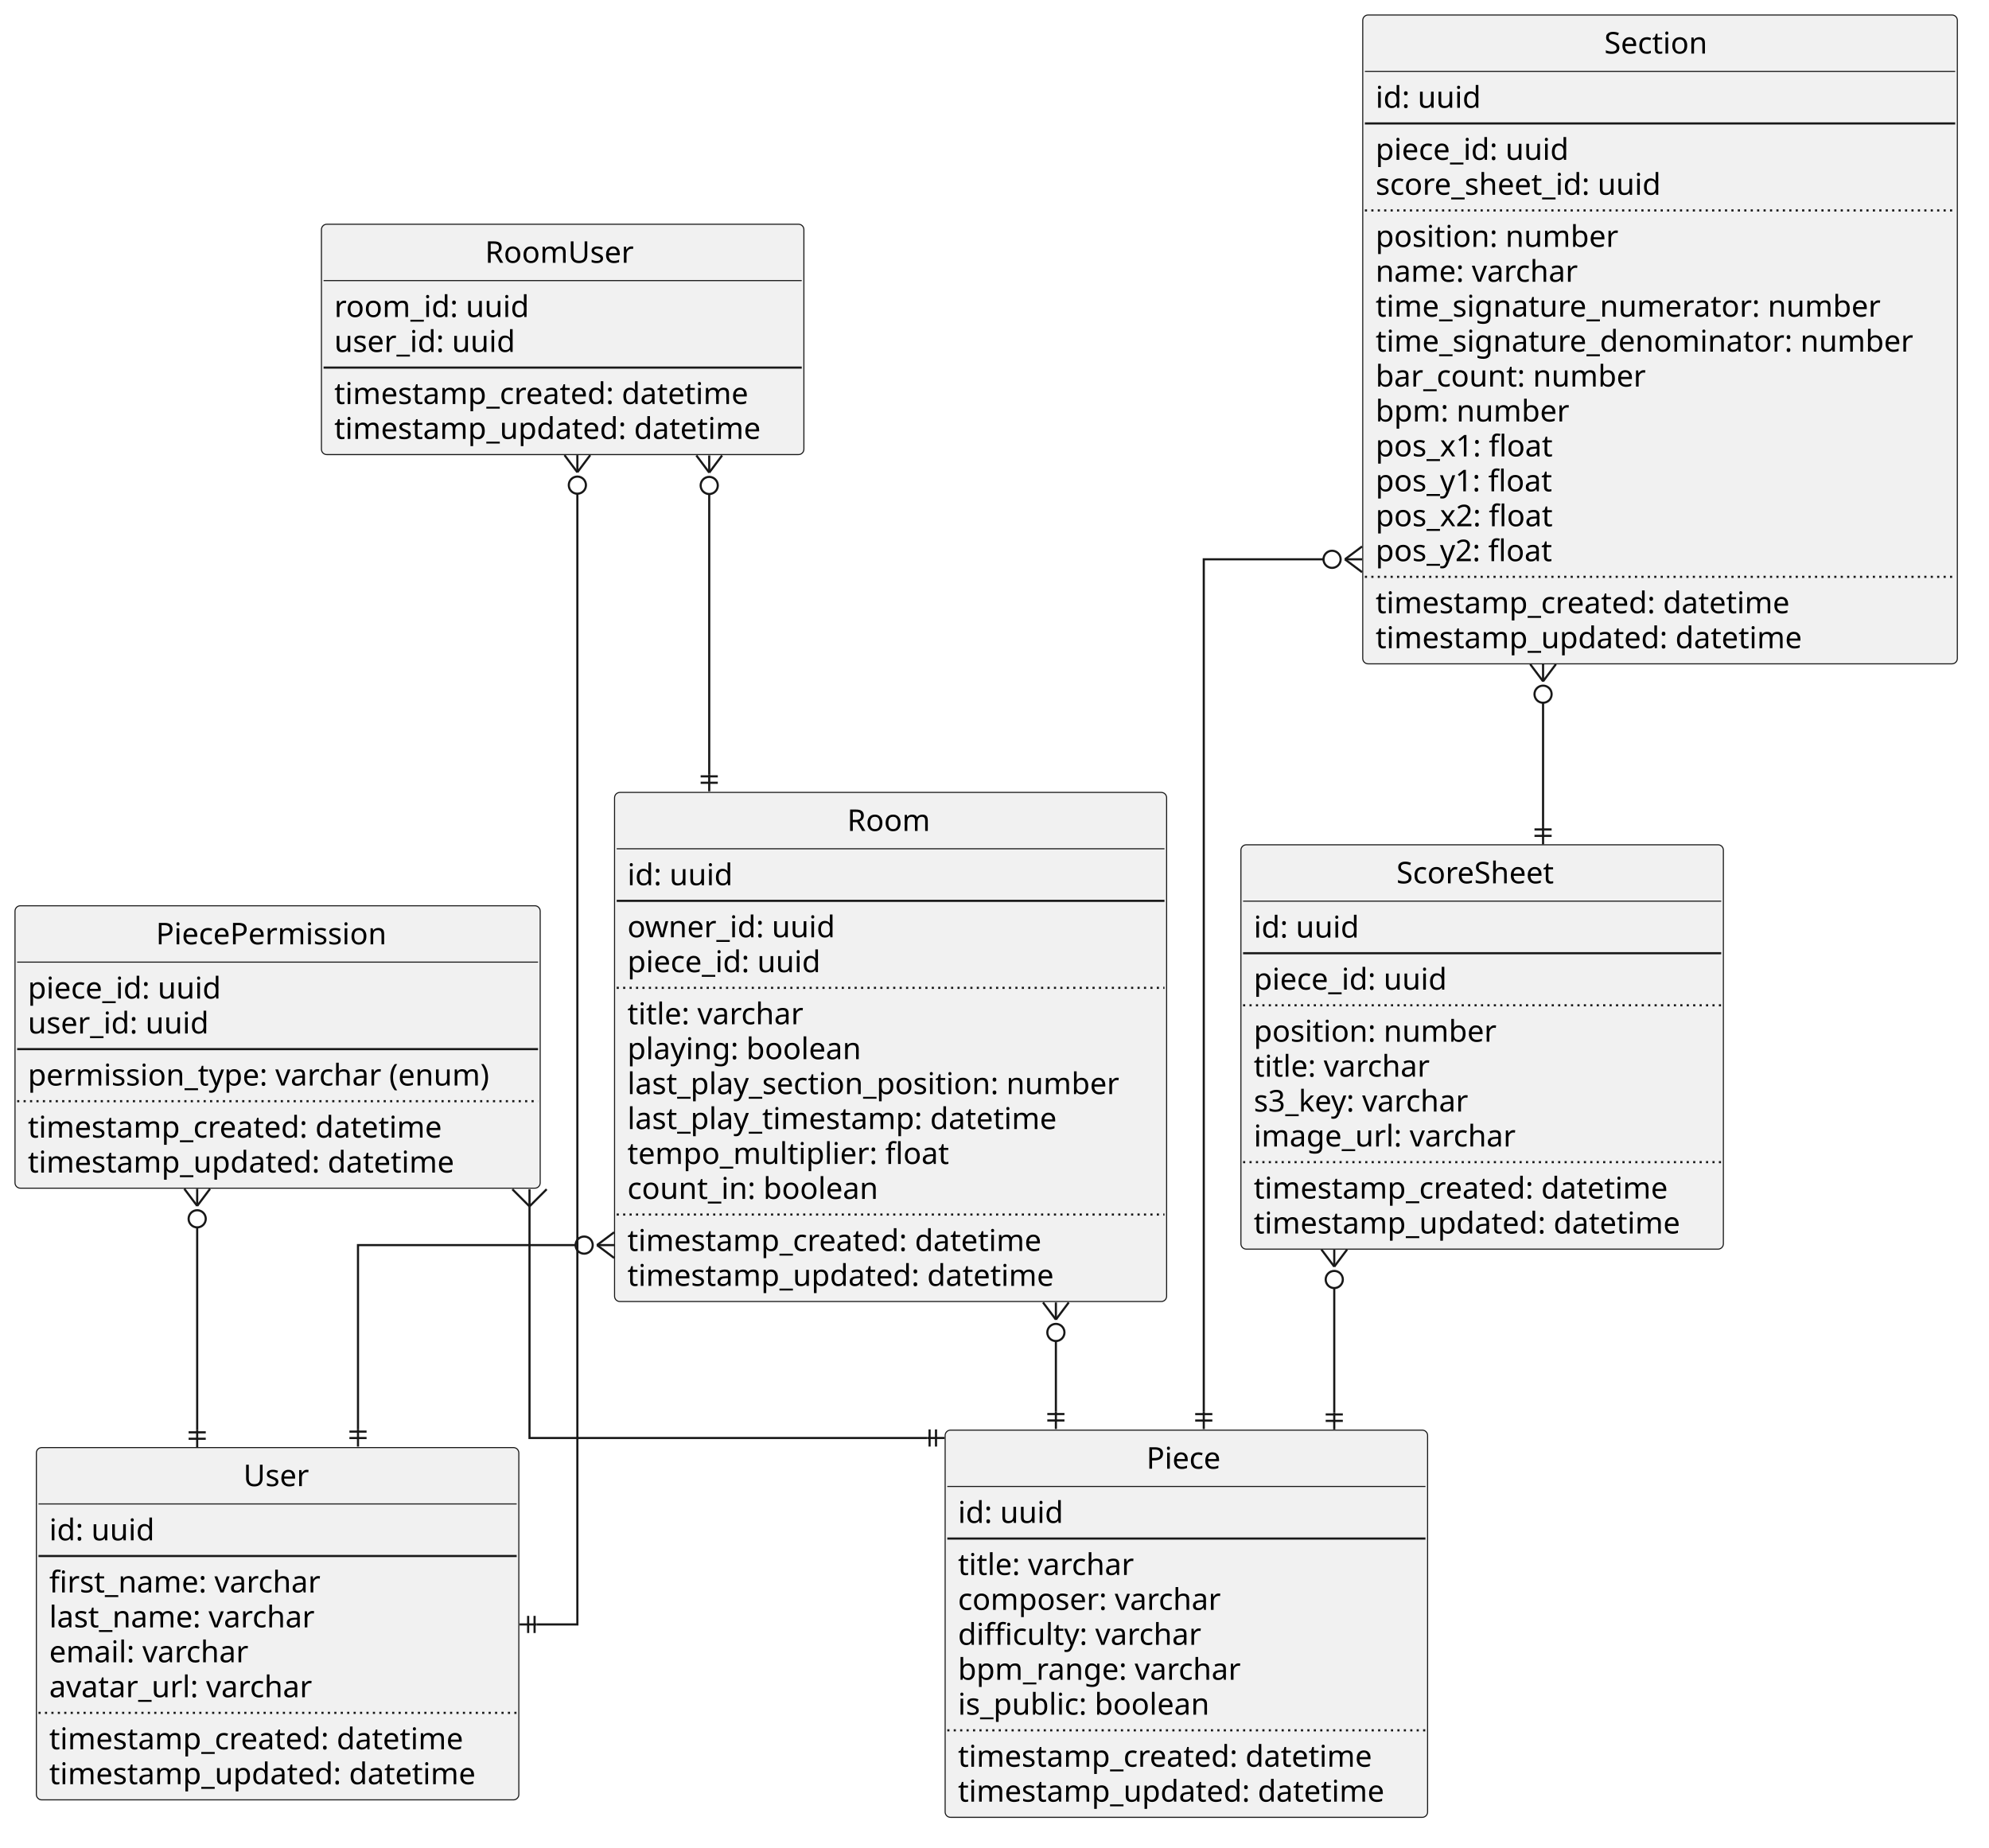
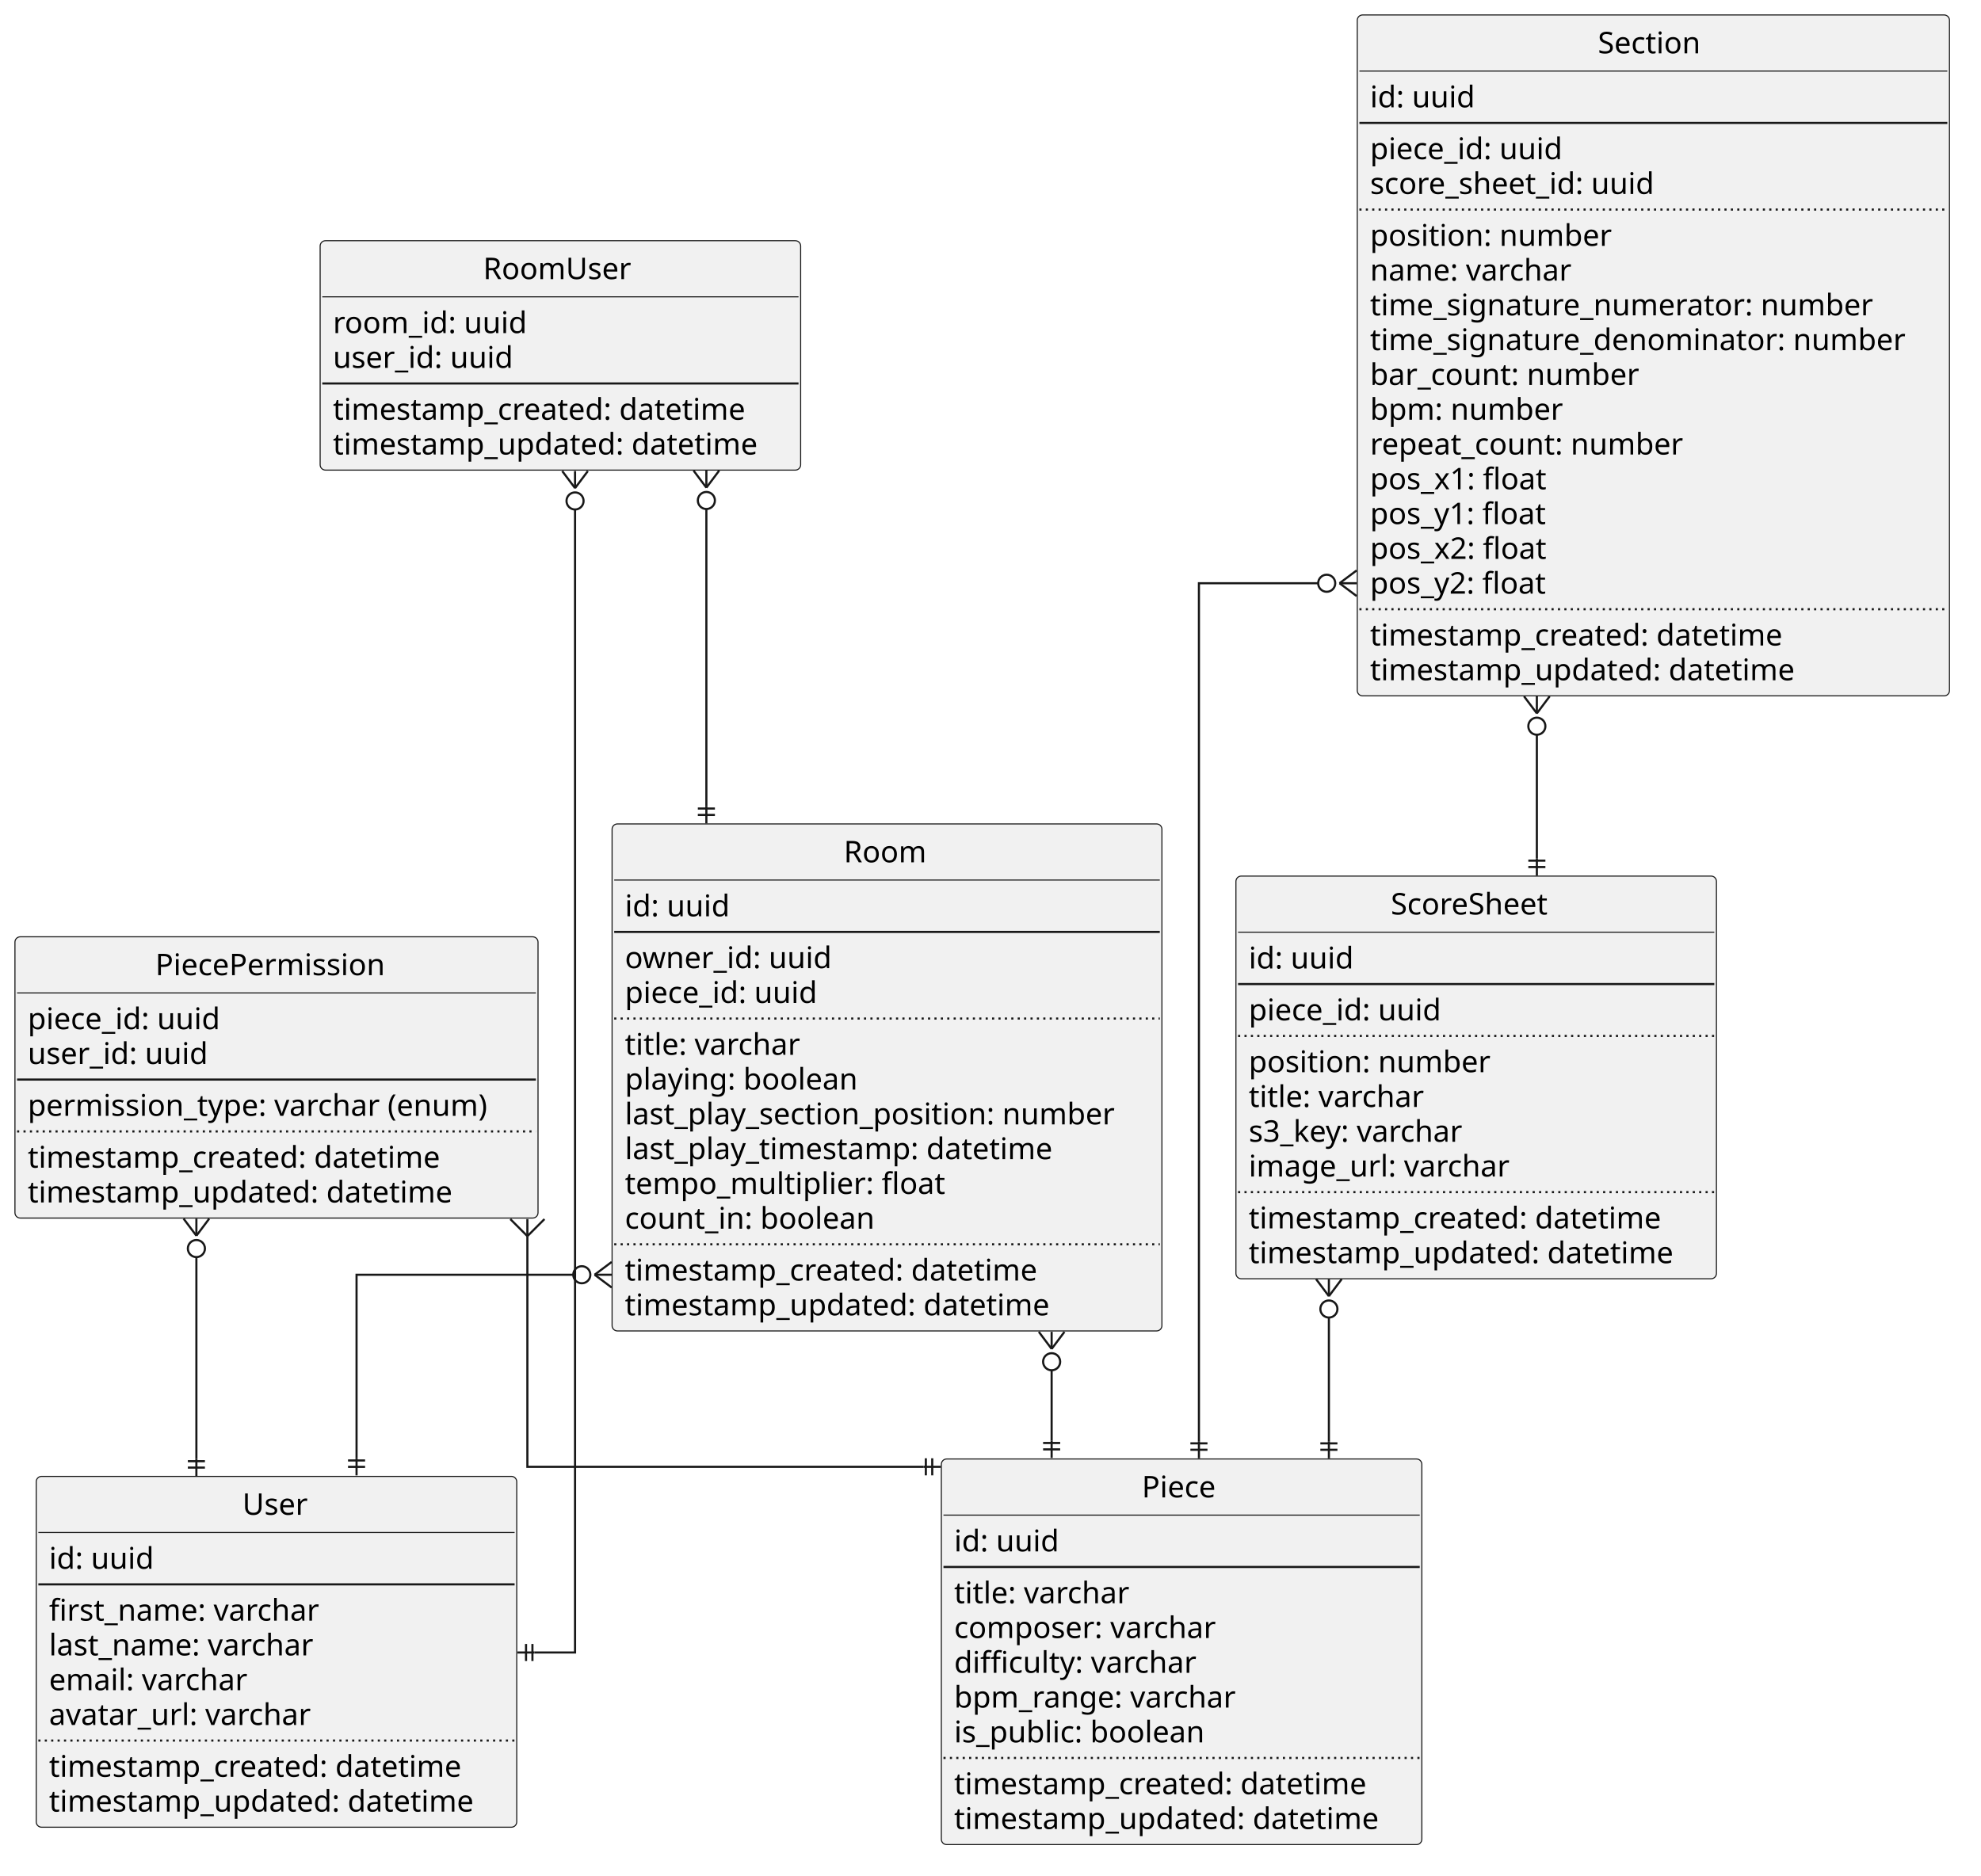
- <svg xmlns="http://www.w3.org/2000/svg" version="1.1" data-diagram-type="CLASS" style="width:928px;height:862px;background:#FFFFFF;" width="928px" height="862px" viewBox="0 0 928 862" zoomAndPan="magnify" preserveAspectRatio="none" contentStyleType="text/css">
+ <svg xmlns="http://www.w3.org/2000/svg" version="1.1" data-diagram-type="CLASS" style="width:928px;height:879px;background:#FFFFFF;" width="928px" height="879px" viewBox="0 0 928 879" zoomAndPan="magnify" preserveAspectRatio="none" contentStyleType="text/css">
  <defs />
  <g font-family="sans-serif" lengthAdjust="spacing">
    <g class="entity" data-qualified-name="user" id="ent0001" data-source-line="8">
-       <rect x="16.97" y="675.46" width="225.097" height="164.375" fill="#F1F1F1" style="stroke:#181818;stroke-width:0.5;" rx="2.5" ry="2.5" />
-       <text x="113.563" y="693.455" fill="#000" font-size="14" textLength="31.91">User</text>
-       <line x1="17.97" y1="701.757" x2="241.067" y2="701.757" style="stroke:#181818;stroke-width:0.5;" />
-       <text x="22.97" y="718.752" fill="#000" font-size="14" textLength="52.466">id: uuid</text>
-       <line x1="17.97" y1="726.054" x2="241.067" y2="726.054" style="stroke:#181818;stroke-width:1;" />
-       <text x="22.97" y="743.049" fill="#000" font-size="14" textLength="136.753">first_name: varchar</text>
-       <text x="22.97" y="759.346" fill="#000" font-size="14" textLength="134.647">last_name: varchar</text>
-       <text x="22.97" y="775.643" fill="#000" font-size="14" textLength="101.302">email: varchar</text>
-       <text x="22.97" y="791.939" fill="#000" font-size="14" textLength="133.479">avatar_url: varchar</text>
-       <line x1="17.97" y1="799.241" x2="241.067" y2="799.241" style="stroke:#181818;stroke-width:1;stroke-dasharray:1,2;" />
-       <text x="22.97" y="816.236" fill="#000" font-size="14" textLength="208.517">timestamp_created: datetime
-             </text>
-       <text x="22.97" y="832.533" fill="#000" font-size="14" textLength="213.097">timestamp_updated: datetime
+       <rect x="16.97" y="691.76" width="225.097" height="164.375" fill="#F1F1F1" style="stroke:#181818;stroke-width:0.5;" rx="2.5" ry="2.5" />
+       <text x="113.563" y="709.755" fill="#000" font-size="14" textLength="31.91">User</text>
+       <line x1="17.97" y1="718.057" x2="241.067" y2="718.057" style="stroke:#181818;stroke-width:0.5;" />
+       <text x="22.97" y="735.052" fill="#000" font-size="14" textLength="52.466">id: uuid</text>
+       <line x1="17.97" y1="742.354" x2="241.067" y2="742.354" style="stroke:#181818;stroke-width:1;" />
+       <text x="22.97" y="759.349" fill="#000" font-size="14" textLength="136.753">first_name: varchar</text>
+       <text x="22.97" y="775.646" fill="#000" font-size="14" textLength="134.647">last_name: varchar</text>
+       <text x="22.97" y="791.943" fill="#000" font-size="14" textLength="101.302">email: varchar</text>
+       <text x="22.97" y="808.239" fill="#000" font-size="14" textLength="133.479">avatar_url: varchar</text>
+       <line x1="17.97" y1="815.541" x2="241.067" y2="815.541" style="stroke:#181818;stroke-width:1;stroke-dasharray:1,2;" />
+       <text x="22.97" y="832.536" fill="#000" font-size="14" textLength="208.517">timestamp_created: datetime
+             </text>
+       <text x="22.97" y="848.833" fill="#000" font-size="14" textLength="213.097">timestamp_updated: datetime
            </text>
    </g>
    <g class="entity" data-qualified-name="piece" id="ent0002" data-source-line="21">
-       <rect x="440.97" y="667.31" width="225.097" height="180.672" fill="#F1F1F1" style="stroke:#181818;stroke-width:0.5;" rx="2.5" ry="2.5" />
-       <text x="534.89" y="685.305" fill="#000" font-size="14" textLength="37.256">Piece</text>
-       <line x1="441.97" y1="693.607" x2="665.067" y2="693.607" style="stroke:#181818;stroke-width:0.5;" />
-       <text x="446.97" y="710.602" fill="#000" font-size="14" textLength="52.466">id: uuid</text>
-       <line x1="441.97" y1="717.904" x2="665.067" y2="717.904" style="stroke:#181818;stroke-width:1;" />
-       <text x="446.97" y="734.899" fill="#000" font-size="14" textLength="90.063">title: varchar</text>
-       <text x="446.97" y="751.196" fill="#000" font-size="14" textLength="131.708">composer: varchar</text>
-       <text x="446.97" y="767.493" fill="#000" font-size="14" textLength="123.45">difficulty: varchar</text>
-       <text x="446.97" y="783.789" fill="#000" font-size="14" textLength="141.812">bpm_range: varchar</text>
-       <text x="446.97" y="800.086" fill="#000" font-size="14" textLength="125.446">is_public: boolean</text>
-       <line x1="441.97" y1="807.388" x2="665.067" y2="807.388" style="stroke:#181818;stroke-width:1;stroke-dasharray:1,2;" />
-       <text x="446.97" y="824.383" fill="#000" font-size="14" textLength="208.517">timestamp_created: datetime
-             </text>
-       <text x="446.97" y="840.68" fill="#000" font-size="14" textLength="213.097">timestamp_updated: datetime
+       <rect x="440.97" y="683.61" width="225.097" height="180.672" fill="#F1F1F1" style="stroke:#181818;stroke-width:0.5;" rx="2.5" ry="2.5" />
+       <text x="534.89" y="701.605" fill="#000" font-size="14" textLength="37.256">Piece</text>
+       <line x1="441.97" y1="709.907" x2="665.067" y2="709.907" style="stroke:#181818;stroke-width:0.5;" />
+       <text x="446.97" y="726.902" fill="#000" font-size="14" textLength="52.466">id: uuid</text>
+       <line x1="441.97" y1="734.204" x2="665.067" y2="734.204" style="stroke:#181818;stroke-width:1;" />
+       <text x="446.97" y="751.199" fill="#000" font-size="14" textLength="90.063">title: varchar</text>
+       <text x="446.97" y="767.496" fill="#000" font-size="14" textLength="131.708">composer: varchar</text>
+       <text x="446.97" y="783.793" fill="#000" font-size="14" textLength="123.45">difficulty: varchar</text>
+       <text x="446.97" y="800.089" fill="#000" font-size="14" textLength="141.812">bpm_range: varchar</text>
+       <text x="446.97" y="816.386" fill="#000" font-size="14" textLength="125.446">is_public: boolean</text>
+       <line x1="441.97" y1="823.688" x2="665.067" y2="823.688" style="stroke:#181818;stroke-width:1;stroke-dasharray:1,2;" />
+       <text x="446.97" y="840.683" fill="#000" font-size="14" textLength="208.517">timestamp_created: datetime
+             </text>
+       <text x="446.97" y="856.98" fill="#000" font-size="14" textLength="213.097">timestamp_updated: datetime
            </text>
    </g>
    <g class="entity" data-qualified-name="scoresheet" id="ent0003" data-source-line="35">
-       <rect x="578.97" y="394.19" width="225.097" height="188.672" fill="#F1F1F1" style="stroke:#181818;stroke-width:0.5;" rx="2.5" ry="2.5" />
-       <text x="651.521" y="412.185" fill="#000" font-size="14" textLength="79.994">ScoreSheet</text>
-       <line x1="579.97" y1="420.487" x2="803.067" y2="420.487" style="stroke:#181818;stroke-width:0.5;" />
-       <text x="584.97" y="437.482" fill="#000" font-size="14" textLength="52.466">id: uuid</text>
-       <line x1="579.97" y1="444.784" x2="803.067" y2="444.784" style="stroke:#181818;stroke-width:1;" />
-       <text x="584.97" y="461.779" fill="#000" font-size="14" textLength="97.166">piece_id: uuid</text>
-       <line x1="579.97" y1="469.081" x2="803.067" y2="469.081" style="stroke:#181818;stroke-width:1;stroke-dasharray:1,2;" />
-       <text x="584.97" y="486.076" fill="#000" font-size="14" textLength="119.26">position: number</text>
-       <text x="584.97" y="502.373" fill="#000" font-size="14" textLength="90.063">title: varchar</text>
-       <text x="584.97" y="518.669" fill="#000" font-size="14" textLength="110.899">s3_key: varchar</text>
-       <text x="584.97" y="534.966" fill="#000" font-size="14" textLength="131.817">image_url: varchar</text>
-       <line x1="579.97" y1="542.268" x2="803.067" y2="542.268" style="stroke:#181818;stroke-width:1;stroke-dasharray:1,2;" />
-       <text x="584.97" y="559.263" fill="#000" font-size="14" textLength="208.517">timestamp_created: datetime
-             </text>
-       <text x="584.97" y="575.56" fill="#000" font-size="14" textLength="213.097">timestamp_updated: datetime
+       <rect x="578.97" y="410.49" width="225.097" height="188.672" fill="#F1F1F1" style="stroke:#181818;stroke-width:0.5;" rx="2.5" ry="2.5" />
+       <text x="651.521" y="428.485" fill="#000" font-size="14" textLength="79.994">ScoreSheet</text>
+       <line x1="579.97" y1="436.787" x2="803.067" y2="436.787" style="stroke:#181818;stroke-width:0.5;" />
+       <text x="584.97" y="453.782" fill="#000" font-size="14" textLength="52.466">id: uuid</text>
+       <line x1="579.97" y1="461.084" x2="803.067" y2="461.084" style="stroke:#181818;stroke-width:1;" />
+       <text x="584.97" y="478.079" fill="#000" font-size="14" textLength="97.166">piece_id: uuid</text>
+       <line x1="579.97" y1="485.381" x2="803.067" y2="485.381" style="stroke:#181818;stroke-width:1;stroke-dasharray:1,2;" />
+       <text x="584.97" y="502.376" fill="#000" font-size="14" textLength="119.26">position: number</text>
+       <text x="584.97" y="518.673" fill="#000" font-size="14" textLength="90.063">title: varchar</text>
+       <text x="584.97" y="534.969" fill="#000" font-size="14" textLength="110.899">s3_key: varchar</text>
+       <text x="584.97" y="551.266" fill="#000" font-size="14" textLength="131.817">image_url: varchar</text>
+       <line x1="579.97" y1="558.568" x2="803.067" y2="558.568" style="stroke:#181818;stroke-width:1;stroke-dasharray:1,2;" />
+       <text x="584.97" y="575.563" fill="#000" font-size="14" textLength="208.517">timestamp_created: datetime
+             </text>
+       <text x="584.97" y="591.86" fill="#000" font-size="14" textLength="213.097">timestamp_updated: datetime
            </text>
    </g>
    <g class="entity" data-qualified-name="section" id="ent0004" data-source-line="50">
-       <rect x="635.81" y="7" width="277.419" height="302.75" fill="#F1F1F1" style="stroke:#181818;stroke-width:0.5;" rx="2.5" ry="2.5" />
+       <rect x="635.81" y="7" width="277.419" height="319.047" fill="#F1F1F1" style="stroke:#181818;stroke-width:0.5;" rx="2.5" ry="2.5" />
      <text x="748.512" y="24.995" fill="#000" font-size="14" textLength="52.015">Section</text>
      <line x1="636.81" y1="33.297" x2="912.229" y2="33.297" style="stroke:#181818;stroke-width:0.5;" />
      <text x="641.81" y="50.292" fill="#000" font-size="14" textLength="52.466">id: uuid</text>
      <line x1="636.81" y1="57.594" x2="912.229" y2="57.594" style="stroke:#181818;stroke-width:1;" />
      <text x="641.81" y="74.589" fill="#000" font-size="14" textLength="97.166">piece_id: uuid</text>
      <text x="641.81" y="90.886" fill="#000" font-size="14" textLength="143.274">score_sheet_id: uuid</text>
      <line x1="636.81" y1="98.188" x2="912.229" y2="98.188" style="stroke:#181818;stroke-width:1;stroke-dasharray:1,2;" />
      <text x="641.81" y="115.183" fill="#000" font-size="14" textLength="119.26">position: number</text>
      <text x="641.81" y="131.479" fill="#000" font-size="14" textLength="102.396">name: varchar</text>
      <text x="641.81" y="147.776" fill="#000" font-size="14" textLength="249.833">time_signature_numerator:
                number
            </text>
      <text x="641.81" y="164.073" fill="#000" font-size="14" textLength="265.419">time_signature_denominator:
                number
            </text>
      <text x="641.81" y="180.37" fill="#000" font-size="14" textLength="133.526">bar_count: number</text>
      <text x="641.81" y="196.667" fill="#000" font-size="14" textLength="95.218">bpm: number</text>
-       <text x="641.81" y="212.964" fill="#000" font-size="14" textLength="89.558">pos_x1: float</text>
-       <text x="641.81" y="229.261" fill="#000" font-size="14" textLength="89.558">pos_y1: float</text>
-       <text x="641.81" y="245.558" fill="#000" font-size="14" textLength="89.558">pos_x2: float</text>
-       <text x="641.81" y="261.854" fill="#000" font-size="14" textLength="89.558">pos_y2: float</text>
-       <line x1="636.81" y1="269.156" x2="912.229" y2="269.156" style="stroke:#181818;stroke-width:1;stroke-dasharray:1,2;" />
-       <text x="641.81" y="286.151" fill="#000" font-size="14" textLength="208.517">timestamp_created: datetime
-             </text>
-       <text x="641.81" y="302.448" fill="#000" font-size="14" textLength="213.097">timestamp_updated: datetime
-             </text>
-     </g>
-     <g class="entity" data-qualified-name="piecepermission" id="ent0005" data-source-line="72">
-       <rect x="7" y="422.64" width="245.037" height="131.781" fill="#F1F1F1" style="stroke:#181818;stroke-width:0.5;" rx="2.5" ry="2.5" />
-       <text x="72.763" y="440.635" fill="#000" font-size="14" textLength="113.511">PiecePermission</text>
-       <line x1="8" y1="448.937" x2="251.037" y2="448.937" style="stroke:#181818;stroke-width:0.5;" />
-       <text x="13" y="465.932" fill="#000" font-size="14" textLength="97.166">piece_id: uuid</text>
-       <text x="13" y="482.229" fill="#000" font-size="14" textLength="90.002">user_id: uuid</text>
-       <line x1="8" y1="489.531" x2="251.037" y2="489.531" style="stroke:#181818;stroke-width:1;" />
-       <text x="13" y="506.526" fill="#000" font-size="14" textLength="233.037">permission_type: varchar (enum)
-             </text>
-       <line x1="8" y1="513.828" x2="251.037" y2="513.828" style="stroke:#181818;stroke-width:1;stroke-dasharray:1,2;" />
-       <text x="13" y="530.823" fill="#000" font-size="14" textLength="208.517">timestamp_created: datetime</text>
-       <text x="13" y="547.119" fill="#000" font-size="14" textLength="213.097">timestamp_updated: datetime</text>
-     </g>
-     <g class="entity" data-qualified-name="room" id="ent0006" data-source-line="83">
-       <rect x="286.73" y="369.75" width="257.574" height="237.563" fill="#F1F1F1" style="stroke:#181818;stroke-width:0.5;" rx="2.5" ry="2.5" />
-       <text x="395.269" y="387.745" fill="#000" font-size="14" textLength="40.496">Room</text>
-       <line x1="287.73" y1="396.047" x2="543.304" y2="396.047" style="stroke:#181818;stroke-width:0.5;" />
-       <text x="292.73" y="413.042" fill="#000" font-size="14" textLength="52.466">id: uuid</text>
-       <line x1="287.73" y1="420.344" x2="543.304" y2="420.344" style="stroke:#181818;stroke-width:1;" />
-       <text x="292.73" y="437.339" fill="#000" font-size="14" textLength="102.724">owner_id: uuid</text>
-       <text x="292.73" y="453.636" fill="#000" font-size="14" textLength="97.166">piece_id: uuid</text>
-       <line x1="287.73" y1="460.938" x2="543.304" y2="460.938" style="stroke:#181818;stroke-width:1;stroke-dasharray:1,2;" />
-       <text x="292.73" y="477.933" fill="#000" font-size="14" textLength="90.063">title: varchar</text>
-       <text x="292.73" y="494.229" fill="#000" font-size="14" textLength="116.43">playing: boolean</text>
-       <text x="292.73" y="510.526" fill="#000" font-size="14" textLength="245.574">last_play_section_position:
+       <text x="641.81" y="212.964" fill="#000" font-size="14" textLength="156.242">repeat_count: number</text>
+       <text x="641.81" y="229.261" fill="#000" font-size="14" textLength="89.558">pos_x1: float</text>
+       <text x="641.81" y="245.558" fill="#000" font-size="14" textLength="89.558">pos_y1: float</text>
+       <text x="641.81" y="261.854" fill="#000" font-size="14" textLength="89.558">pos_x2: float</text>
+       <text x="641.81" y="278.151" fill="#000" font-size="14" textLength="89.558">pos_y2: float</text>
+       <line x1="636.81" y1="285.453" x2="912.229" y2="285.453" style="stroke:#181818;stroke-width:1;stroke-dasharray:1,2;" />
+       <text x="641.81" y="302.448" fill="#000" font-size="14" textLength="208.517">timestamp_created: datetime
+             </text>
+       <text x="641.81" y="318.745" fill="#000" font-size="14" textLength="213.097">timestamp_updated: datetime
+             </text>
+     </g>
+     <g class="entity" data-qualified-name="piecepermission" id="ent0005" data-source-line="73">
+       <rect x="7" y="438.94" width="245.037" height="131.781" fill="#F1F1F1" style="stroke:#181818;stroke-width:0.5;" rx="2.5" ry="2.5" />
+       <text x="72.763" y="456.935" fill="#000" font-size="14" textLength="113.511">PiecePermission</text>
+       <line x1="8" y1="465.237" x2="251.037" y2="465.237" style="stroke:#181818;stroke-width:0.5;" />
+       <text x="13" y="482.232" fill="#000" font-size="14" textLength="97.166">piece_id: uuid</text>
+       <text x="13" y="498.529" fill="#000" font-size="14" textLength="90.002">user_id: uuid</text>
+       <line x1="8" y1="505.831" x2="251.037" y2="505.831" style="stroke:#181818;stroke-width:1;" />
+       <text x="13" y="522.826" fill="#000" font-size="14" textLength="233.037">permission_type: varchar (enum)
+             </text>
+       <line x1="8" y1="530.128" x2="251.037" y2="530.128" style="stroke:#181818;stroke-width:1;stroke-dasharray:1,2;" />
+       <text x="13" y="547.123" fill="#000" font-size="14" textLength="208.517">timestamp_created: datetime</text>
+       <text x="13" y="563.419" fill="#000" font-size="14" textLength="213.097">timestamp_updated: datetime</text>
+     </g>
+     <g class="entity" data-qualified-name="room" id="ent0006" data-source-line="84">
+       <rect x="286.73" y="386.05" width="257.574" height="237.563" fill="#F1F1F1" style="stroke:#181818;stroke-width:0.5;" rx="2.5" ry="2.5" />
+       <text x="395.269" y="404.045" fill="#000" font-size="14" textLength="40.496">Room</text>
+       <line x1="287.73" y1="412.347" x2="543.304" y2="412.347" style="stroke:#181818;stroke-width:0.5;" />
+       <text x="292.73" y="429.342" fill="#000" font-size="14" textLength="52.466">id: uuid</text>
+       <line x1="287.73" y1="436.644" x2="543.304" y2="436.644" style="stroke:#181818;stroke-width:1;" />
+       <text x="292.73" y="453.639" fill="#000" font-size="14" textLength="102.724">owner_id: uuid</text>
+       <text x="292.73" y="469.936" fill="#000" font-size="14" textLength="97.166">piece_id: uuid</text>
+       <line x1="287.73" y1="477.237" x2="543.304" y2="477.237" style="stroke:#181818;stroke-width:1;stroke-dasharray:1,2;" />
+       <text x="292.73" y="494.233" fill="#000" font-size="14" textLength="90.063">title: varchar</text>
+       <text x="292.73" y="510.529" fill="#000" font-size="14" textLength="116.43">playing: boolean</text>
+       <text x="292.73" y="526.826" fill="#000" font-size="14" textLength="245.574">last_play_section_position:
                number
            </text>
-       <text x="292.73" y="526.823" fill="#000" font-size="14" textLength="216.774">last_play_timestamp: datetime
-             </text>
-       <text x="292.73" y="543.12" fill="#000" font-size="14" textLength="159.626">tempo_multiplier: float</text>
-       <text x="292.73" y="559.417" fill="#000" font-size="14" textLength="124.4">count_in: boolean</text>
-       <line x1="287.73" y1="566.719" x2="543.304" y2="566.719" style="stroke:#181818;stroke-width:1;stroke-dasharray:1,2;" />
-       <text x="292.73" y="583.714" fill="#000" font-size="14" textLength="208.517">timestamp_created: datetime
-             </text>
-       <text x="292.73" y="600.011" fill="#000" font-size="14" textLength="213.097">timestamp_updated: datetime
-             </text>
-     </g>
-     <g class="entity" data-qualified-name="roomuser" id="ent0007" data-source-line="101">
-       <rect x="149.97" y="104.63" width="225.097" height="107.484" fill="#F1F1F1" style="stroke:#181818;stroke-width:0.5;" rx="2.5" ry="2.5" />
-       <text x="226.315" y="122.625" fill="#000" font-size="14" textLength="72.406">RoomUser</text>
-       <line x1="150.97" y1="130.927" x2="374.067" y2="130.927" style="stroke:#181818;stroke-width:0.5;" />
-       <text x="155.97" y="147.922" fill="#000" font-size="14" textLength="95.99">room_id: uuid</text>
-       <text x="155.97" y="164.219" fill="#000" font-size="14" textLength="90.002">user_id: uuid</text>
-       <line x1="150.97" y1="171.521" x2="374.067" y2="171.521" style="stroke:#181818;stroke-width:1;" />
-       <text x="155.97" y="188.516" fill="#000" font-size="14" textLength="208.517">timestamp_created: datetime
-             </text>
-       <text x="155.97" y="204.813" fill="#000" font-size="14" textLength="213.097">timestamp_updated: datetime
-             </text>
-     </g>
-     <g class="link" data-entity-1="ent0003" data-entity-2="ent0002" id="lnk8" data-source-line="110" data-link-type="crowfoot">
-       <path d="M622.52,601.03 C622.52,628.29 622.52,631.97 622.52,658.99" style="stroke:#181818;stroke-width:1;" fill="none" id="scoresheet-piece" codeLine="110" />
-       <line x1="622.52" y1="591.03" x2="616.52" y2="583.03" style="stroke:#181818;stroke-width:1;" />
-       <line x1="622.52" y1="591.03" x2="628.52" y2="583.03" style="stroke:#181818;stroke-width:1;" />
-       <line x1="622.52" y1="591.03" x2="622.52" y2="583.03" style="stroke:#181818;stroke-width:1;" />
-       <ellipse cx="622.52" cy="597.03" rx="4" ry="4" fill="none" style="stroke:#181818;stroke-width:1;" />
-       <line x1="626.52" y1="662.99" x2="618.52" y2="662.99" style="stroke:#181818;stroke-width:1;" />
-       <line x1="626.52" y1="659.99" x2="618.52" y2="659.99" style="stroke:#181818;stroke-width:1;" />
-       <line x1="622.52" y1="658.99" x2="622.52" y2="666.99" style="stroke:#181818;stroke-width:1;" />
-     </g>
-     <g class="link" data-entity-1="ent0004" data-entity-2="ent0002" id="lnk9" data-source-line="111" data-link-type="crowfoot">
-       <path d="M617.5,260.98 C577.1,260.98 561.64,260.98 561.64,260.98 C561.64,260.98 561.64,515.52 561.64,658.84" style="stroke:#181818;stroke-width:1;" fill="none" id="section-piece" codeLine="111" />
-       <line x1="627.5" y1="260.98" x2="635.5" y2="254.98" style="stroke:#181818;stroke-width:1;" />
-       <line x1="627.5" y1="260.98" x2="635.5" y2="266.98" style="stroke:#181818;stroke-width:1;" />
-       <line x1="627.5" y1="260.98" x2="635.5" y2="260.98" style="stroke:#181818;stroke-width:1;" />
-       <ellipse cx="621.5" cy="260.98" rx="4" ry="4" fill="none" style="stroke:#181818;stroke-width:1;" />
-       <line x1="565.64" y1="662.84" x2="557.64" y2="662.84" style="stroke:#181818;stroke-width:1;" />
-       <line x1="565.64" y1="659.84" x2="557.64" y2="659.84" style="stroke:#181818;stroke-width:1;" />
-       <line x1="561.64" y1="658.84" x2="561.64" y2="666.84" style="stroke:#181818;stroke-width:1;" />
-     </g>
-     <g class="link" data-entity-1="ent0004" data-entity-2="ent0003" id="lnk10" data-source-line="112" data-link-type="crowfoot">
-       <path d="M719.94,327.92 C719.94,356.57 719.94,359.76 719.94,386.02" style="stroke:#181818;stroke-width:1;" fill="none" id="section-scoresheet" codeLine="112" />
-       <line x1="719.94" y1="317.92" x2="713.94" y2="309.92" style="stroke:#181818;stroke-width:1;" />
-       <line x1="719.94" y1="317.92" x2="725.94" y2="309.92" style="stroke:#181818;stroke-width:1;" />
-       <line x1="719.94" y1="317.92" x2="719.94" y2="309.92" style="stroke:#181818;stroke-width:1;" />
-       <ellipse cx="719.94" cy="323.92" rx="4" ry="4" fill="none" style="stroke:#181818;stroke-width:1;" />
-       <line x1="723.94" y1="390.02" x2="715.94" y2="390.02" style="stroke:#181818;stroke-width:1;" />
-       <line x1="723.94" y1="387.02" x2="715.94" y2="387.02" style="stroke:#181818;stroke-width:1;" />
-       <line x1="719.94" y1="386.02" x2="719.94" y2="394.02" style="stroke:#181818;stroke-width:1;" />
-     </g>
-     <g class="link" data-entity-1="ent0005" data-entity-2="ent0001" id="lnk11" data-source-line="113" data-link-type="crowfoot">
-       <path d="M92,572.71 C92,609.12 92,628.64 92,667.34" style="stroke:#181818;stroke-width:1;" fill="none" id="piecepermission-user" codeLine="113" />
-       <line x1="92" y1="562.71" x2="86" y2="554.71" style="stroke:#181818;stroke-width:1;" />
-       <line x1="92" y1="562.71" x2="98" y2="554.71" style="stroke:#181818;stroke-width:1;" />
-       <line x1="92" y1="562.71" x2="92" y2="554.71" style="stroke:#181818;stroke-width:1;" />
-       <ellipse cx="92" cy="568.71" rx="4" ry="4" fill="none" style="stroke:#181818;stroke-width:1;" />
-       <line x1="96" y1="671.34" x2="88" y2="671.34" style="stroke:#181818;stroke-width:1;" />
-       <line x1="96" y1="668.34" x2="88" y2="668.34" style="stroke:#181818;stroke-width:1;" />
-       <line x1="92" y1="667.34" x2="92" y2="675.34" style="stroke:#181818;stroke-width:1;" />
-     </g>
-     <g class="link" data-entity-1="ent0005" data-entity-2="ent0002" id="lnk12" data-source-line="114" data-link-type="crowfoot">
-       <path d="M247.05,562.91 C247.05,615.08 247.05,670.98 247.05,670.98 C247.05,670.98 345.32,670.98 432.71,670.98" style="stroke:#181818;stroke-width:1;" fill="none" id="piecepermission-piece" codeLine="114" />
-       <line x1="247.05" y1="562.91" x2="239.05" y2="554.91" style="stroke:#181818;stroke-width:1;" />
-       <line x1="247.05" y1="562.91" x2="255.05" y2="554.91" style="stroke:#181818;stroke-width:1;" />
-       <line x1="247.05" y1="562.91" x2="247.05" y2="554.91" style="stroke:#181818;stroke-width:1;" />
-       <line x1="436.71" y1="666.98" x2="436.71" y2="674.98" style="stroke:#181818;stroke-width:1;" />
-       <line x1="433.71" y1="666.98" x2="433.71" y2="674.98" style="stroke:#181818;stroke-width:1;" />
-       <line x1="432.71" y1="670.98" x2="440.71" y2="670.98" style="stroke:#181818;stroke-width:1;" />
-     </g>
-     <g class="link" data-entity-1="ent0006" data-entity-2="ent0001" id="lnk13" data-source-line="115" data-link-type="crowfoot">
-       <path d="M268.55,580.98 C208.04,580.98 167.03,580.98 167.03,580.98 C167.03,580.98 167.03,621.02 167.03,667" style="stroke:#181818;stroke-width:1;" fill="none" id="room-user" codeLine="115" />
-       <line x1="278.55" y1="580.98" x2="286.55" y2="574.98" style="stroke:#181818;stroke-width:1;" />
-       <line x1="278.55" y1="580.98" x2="286.55" y2="586.98" style="stroke:#181818;stroke-width:1;" />
-       <line x1="278.55" y1="580.98" x2="286.55" y2="580.98" style="stroke:#181818;stroke-width:1;" />
-       <ellipse cx="272.55" cy="580.98" rx="4" ry="4" fill="none" style="stroke:#181818;stroke-width:1;" />
-       <line x1="171.03" y1="671" x2="163.03" y2="671" style="stroke:#181818;stroke-width:1;" />
-       <line x1="171.03" y1="668" x2="163.03" y2="668" style="stroke:#181818;stroke-width:1;" />
-       <line x1="167.03" y1="667" x2="167.03" y2="675" style="stroke:#181818;stroke-width:1;" />
-     </g>
-     <g class="link" data-entity-1="ent0006" data-entity-2="ent0002" id="lnk14" data-source-line="116" data-link-type="crowfoot">
-       <path d="M492.64,625.74 C492.64,645.56 492.64,639.84 492.64,658.81" style="stroke:#181818;stroke-width:1;" fill="none" id="room-piece" codeLine="116" />
-       <line x1="492.64" y1="615.74" x2="486.64" y2="607.74" style="stroke:#181818;stroke-width:1;" />
-       <line x1="492.64" y1="615.74" x2="498.64" y2="607.74" style="stroke:#181818;stroke-width:1;" />
-       <line x1="492.64" y1="615.74" x2="492.64" y2="607.74" style="stroke:#181818;stroke-width:1;" />
-       <ellipse cx="492.64" cy="621.74" rx="4" ry="4" fill="none" style="stroke:#181818;stroke-width:1;" />
-       <line x1="496.64" y1="662.81" x2="488.64" y2="662.81" style="stroke:#181818;stroke-width:1;" />
-       <line x1="496.64" y1="659.81" x2="488.64" y2="659.81" style="stroke:#181818;stroke-width:1;" />
-       <line x1="492.64" y1="658.81" x2="492.64" y2="666.81" style="stroke:#181818;stroke-width:1;" />
-     </g>
-     <g class="link" data-entity-1="ent0007" data-entity-2="ent0006" id="lnk15" data-source-line="117" data-link-type="crowfoot">
-       <path d="M330.9,230.52 C330.9,272.96 330.9,307.61 330.9,361.25" style="stroke:#181818;stroke-width:1;" fill="none" id="roomuser-room" codeLine="117" />
-       <line x1="330.9" y1="220.52" x2="324.9" y2="212.52" style="stroke:#181818;stroke-width:1;" />
-       <line x1="330.9" y1="220.52" x2="336.9" y2="212.52" style="stroke:#181818;stroke-width:1;" />
-       <line x1="330.9" y1="220.52" x2="330.9" y2="212.52" style="stroke:#181818;stroke-width:1;" />
-       <ellipse cx="330.9" cy="226.52" rx="4" ry="4" fill="none" style="stroke:#181818;stroke-width:1;" />
-       <line x1="334.9" y1="365.25" x2="326.9" y2="365.25" style="stroke:#181818;stroke-width:1;" />
-       <line x1="334.9" y1="362.25" x2="326.9" y2="362.25" style="stroke:#181818;stroke-width:1;" />
-       <line x1="330.9" y1="361.25" x2="330.9" y2="369.25" style="stroke:#181818;stroke-width:1;" />
-     </g>
-     <g class="link" data-entity-1="ent0007" data-entity-2="ent0001" id="lnk16" data-source-line="118" data-link-type="crowfoot">
-       <path d="M269.38,230.37 C269.38,377.76 269.38,757.98 269.38,757.98 C269.38,757.98 266.32,757.98 250.42,757.98" style="stroke:#181818;stroke-width:1;" fill="none" id="roomuser-user" codeLine="118" />
-       <line x1="269.38" y1="220.37" x2="263.38" y2="212.37" style="stroke:#181818;stroke-width:1;" />
-       <line x1="269.38" y1="220.37" x2="275.38" y2="212.37" style="stroke:#181818;stroke-width:1;" />
-       <line x1="269.38" y1="220.37" x2="269.38" y2="212.37" style="stroke:#181818;stroke-width:1;" />
-       <ellipse cx="269.38" cy="226.37" rx="4" ry="4" fill="none" style="stroke:#181818;stroke-width:1;" />
-       <line x1="246.42" y1="761.98" x2="246.42" y2="753.98" style="stroke:#181818;stroke-width:1;" />
-       <line x1="249.42" y1="761.98" x2="249.42" y2="753.98" style="stroke:#181818;stroke-width:1;" />
-       <line x1="250.42" y1="757.98" x2="242.42" y2="757.98" style="stroke:#181818;stroke-width:1;" />
+       <text x="292.73" y="543.123" fill="#000" font-size="14" textLength="216.774">last_play_timestamp: datetime
+             </text>
+       <text x="292.73" y="559.42" fill="#000" font-size="14" textLength="159.626">tempo_multiplier: float</text>
+       <text x="292.73" y="575.717" fill="#000" font-size="14" textLength="124.4">count_in: boolean</text>
+       <line x1="287.73" y1="583.019" x2="543.304" y2="583.019" style="stroke:#181818;stroke-width:1;stroke-dasharray:1,2;" />
+       <text x="292.73" y="600.014" fill="#000" font-size="14" textLength="208.517">timestamp_created: datetime
+             </text>
+       <text x="292.73" y="616.311" fill="#000" font-size="14" textLength="213.097">timestamp_updated: datetime
+             </text>
+     </g>
+     <g class="entity" data-qualified-name="roomuser" id="ent0007" data-source-line="102">
+       <rect x="149.97" y="112.78" width="225.097" height="107.484" fill="#F1F1F1" style="stroke:#181818;stroke-width:0.5;" rx="2.5" ry="2.5" />
+       <text x="226.315" y="130.775" fill="#000" font-size="14" textLength="72.406">RoomUser</text>
+       <line x1="150.97" y1="139.077" x2="374.067" y2="139.077" style="stroke:#181818;stroke-width:0.5;" />
+       <text x="155.97" y="156.072" fill="#000" font-size="14" textLength="95.99">room_id: uuid</text>
+       <text x="155.97" y="172.369" fill="#000" font-size="14" textLength="90.002">user_id: uuid</text>
+       <line x1="150.97" y1="179.671" x2="374.067" y2="179.671" style="stroke:#181818;stroke-width:1;" />
+       <text x="155.97" y="196.666" fill="#000" font-size="14" textLength="208.517">timestamp_created: datetime
+             </text>
+       <text x="155.97" y="212.963" fill="#000" font-size="14" textLength="213.097">timestamp_updated: datetime
+             </text>
+     </g>
+     <g class="link" data-entity-1="ent0003" data-entity-2="ent0002" id="lnk8" data-source-line="111" data-link-type="crowfoot">
+       <path d="M622.52,617.33 C622.52,644.59 622.52,648.27 622.52,675.29" style="stroke:#181818;stroke-width:1;" fill="none" id="scoresheet-piece" codeLine="111" />
+       <line x1="622.52" y1="607.33" x2="616.52" y2="599.33" style="stroke:#181818;stroke-width:1;" />
+       <line x1="622.52" y1="607.33" x2="628.52" y2="599.33" style="stroke:#181818;stroke-width:1;" />
+       <line x1="622.52" y1="607.33" x2="622.52" y2="599.33" style="stroke:#181818;stroke-width:1;" />
+       <ellipse cx="622.52" cy="613.33" rx="4" ry="4" fill="none" style="stroke:#181818;stroke-width:1;" />
+       <line x1="626.52" y1="679.29" x2="618.52" y2="679.29" style="stroke:#181818;stroke-width:1;" />
+       <line x1="626.52" y1="676.29" x2="618.52" y2="676.29" style="stroke:#181818;stroke-width:1;" />
+       <line x1="622.52" y1="675.29" x2="622.52" y2="683.29" style="stroke:#181818;stroke-width:1;" />
+     </g>
+     <g class="link" data-entity-1="ent0004" data-entity-2="ent0002" id="lnk9" data-source-line="112" data-link-type="crowfoot">
+       <path d="M617.5,273.28 C577.1,273.28 561.64,273.28 561.64,273.28 C561.64,273.28 561.64,531 561.64,675.28" style="stroke:#181818;stroke-width:1;" fill="none" id="section-piece" codeLine="112" />
+       <line x1="627.5" y1="273.28" x2="635.5" y2="267.28" style="stroke:#181818;stroke-width:1;" />
+       <line x1="627.5" y1="273.28" x2="635.5" y2="279.28" style="stroke:#181818;stroke-width:1;" />
+       <line x1="627.5" y1="273.28" x2="635.5" y2="273.28" style="stroke:#181818;stroke-width:1;" />
+       <ellipse cx="621.5" cy="273.28" rx="4" ry="4" fill="none" style="stroke:#181818;stroke-width:1;" />
+       <line x1="565.64" y1="679.28" x2="557.64" y2="679.28" style="stroke:#181818;stroke-width:1;" />
+       <line x1="565.64" y1="676.28" x2="557.64" y2="676.28" style="stroke:#181818;stroke-width:1;" />
+       <line x1="561.64" y1="675.28" x2="561.64" y2="683.28" style="stroke:#181818;stroke-width:1;" />
+     </g>
+     <g class="link" data-entity-1="ent0004" data-entity-2="ent0003" id="lnk10" data-source-line="113" data-link-type="crowfoot">
+       <path d="M719.94,344.26 C719.94,373 719.94,376.11 719.94,402.25" style="stroke:#181818;stroke-width:1;" fill="none" id="section-scoresheet" codeLine="113" />
+       <line x1="719.94" y1="334.26" x2="713.94" y2="326.26" style="stroke:#181818;stroke-width:1;" />
+       <line x1="719.94" y1="334.26" x2="725.94" y2="326.26" style="stroke:#181818;stroke-width:1;" />
+       <line x1="719.94" y1="334.26" x2="719.94" y2="326.26" style="stroke:#181818;stroke-width:1;" />
+       <ellipse cx="719.94" cy="340.26" rx="4" ry="4" fill="none" style="stroke:#181818;stroke-width:1;" />
+       <line x1="723.94" y1="406.25" x2="715.94" y2="406.25" style="stroke:#181818;stroke-width:1;" />
+       <line x1="723.94" y1="403.25" x2="715.94" y2="403.25" style="stroke:#181818;stroke-width:1;" />
+       <line x1="719.94" y1="402.25" x2="719.94" y2="410.25" style="stroke:#181818;stroke-width:1;" />
+     </g>
+     <g class="link" data-entity-1="ent0005" data-entity-2="ent0001" id="lnk11" data-source-line="114" data-link-type="crowfoot">
+       <path d="M92,589.01 C92,625.42 92,644.94 92,683.64" style="stroke:#181818;stroke-width:1;" fill="none" id="piecepermission-user" codeLine="114" />
+       <line x1="92" y1="579.01" x2="86" y2="571.01" style="stroke:#181818;stroke-width:1;" />
+       <line x1="92" y1="579.01" x2="98" y2="571.01" style="stroke:#181818;stroke-width:1;" />
+       <line x1="92" y1="579.01" x2="92" y2="571.01" style="stroke:#181818;stroke-width:1;" />
+       <ellipse cx="92" cy="585.01" rx="4" ry="4" fill="none" style="stroke:#181818;stroke-width:1;" />
+       <line x1="96" y1="687.64" x2="88" y2="687.64" style="stroke:#181818;stroke-width:1;" />
+       <line x1="96" y1="684.64" x2="88" y2="684.64" style="stroke:#181818;stroke-width:1;" />
+       <line x1="92" y1="683.64" x2="92" y2="691.64" style="stroke:#181818;stroke-width:1;" />
+     </g>
+     <g class="link" data-entity-1="ent0005" data-entity-2="ent0002" id="lnk12" data-source-line="115" data-link-type="crowfoot">
+       <path d="M247.05,579.21 C247.05,631.38 247.05,687.28 247.05,687.28 C247.05,687.28 345.32,687.28 432.71,687.28" style="stroke:#181818;stroke-width:1;" fill="none" id="piecepermission-piece" codeLine="115" />
+       <line x1="247.05" y1="579.21" x2="239.05" y2="571.21" style="stroke:#181818;stroke-width:1;" />
+       <line x1="247.05" y1="579.21" x2="255.05" y2="571.21" style="stroke:#181818;stroke-width:1;" />
+       <line x1="247.05" y1="579.21" x2="247.05" y2="571.21" style="stroke:#181818;stroke-width:1;" />
+       <line x1="436.71" y1="683.28" x2="436.71" y2="691.28" style="stroke:#181818;stroke-width:1;" />
+       <line x1="433.71" y1="683.28" x2="433.71" y2="691.28" style="stroke:#181818;stroke-width:1;" />
+       <line x1="432.71" y1="687.28" x2="440.71" y2="687.28" style="stroke:#181818;stroke-width:1;" />
+     </g>
+     <g class="link" data-entity-1="ent0006" data-entity-2="ent0001" id="lnk13" data-source-line="116" data-link-type="crowfoot">
+       <path d="M268.55,597.28 C208.04,597.28 167.03,597.28 167.03,597.28 C167.03,597.28 167.03,637.32 167.03,683.3" style="stroke:#181818;stroke-width:1;" fill="none" id="room-user" codeLine="116" />
+       <line x1="278.55" y1="597.28" x2="286.55" y2="591.28" style="stroke:#181818;stroke-width:1;" />
+       <line x1="278.55" y1="597.28" x2="286.55" y2="603.28" style="stroke:#181818;stroke-width:1;" />
+       <line x1="278.55" y1="597.28" x2="286.55" y2="597.28" style="stroke:#181818;stroke-width:1;" />
+       <ellipse cx="272.55" cy="597.28" rx="4" ry="4" fill="none" style="stroke:#181818;stroke-width:1;" />
+       <line x1="171.03" y1="687.3" x2="163.03" y2="687.3" style="stroke:#181818;stroke-width:1;" />
+       <line x1="171.03" y1="684.3" x2="163.03" y2="684.3" style="stroke:#181818;stroke-width:1;" />
+       <line x1="167.03" y1="683.3" x2="167.03" y2="691.3" style="stroke:#181818;stroke-width:1;" />
+     </g>
+     <g class="link" data-entity-1="ent0006" data-entity-2="ent0002" id="lnk14" data-source-line="117" data-link-type="crowfoot">
+       <path d="M492.64,642.04 C492.64,661.86 492.64,656.14 492.64,675.11" style="stroke:#181818;stroke-width:1;" fill="none" id="room-piece" codeLine="117" />
+       <line x1="492.64" y1="632.04" x2="486.64" y2="624.04" style="stroke:#181818;stroke-width:1;" />
+       <line x1="492.64" y1="632.04" x2="498.64" y2="624.04" style="stroke:#181818;stroke-width:1;" />
+       <line x1="492.64" y1="632.04" x2="492.64" y2="624.04" style="stroke:#181818;stroke-width:1;" />
+       <ellipse cx="492.64" cy="638.04" rx="4" ry="4" fill="none" style="stroke:#181818;stroke-width:1;" />
+       <line x1="496.64" y1="679.11" x2="488.64" y2="679.11" style="stroke:#181818;stroke-width:1;" />
+       <line x1="496.64" y1="676.11" x2="488.64" y2="676.11" style="stroke:#181818;stroke-width:1;" />
+       <line x1="492.64" y1="675.11" x2="492.64" y2="683.11" style="stroke:#181818;stroke-width:1;" />
+     </g>
+     <g class="link" data-entity-1="ent0007" data-entity-2="ent0006" id="lnk15" data-source-line="118" data-link-type="crowfoot">
+       <path d="M330.9,238.5 C330.9,282.9 330.9,321.46 330.9,377.84" style="stroke:#181818;stroke-width:1;" fill="none" id="roomuser-room" codeLine="118" />
+       <line x1="330.9" y1="228.5" x2="324.9" y2="220.5" style="stroke:#181818;stroke-width:1;" />
+       <line x1="330.9" y1="228.5" x2="336.9" y2="220.5" style="stroke:#181818;stroke-width:1;" />
+       <line x1="330.9" y1="228.5" x2="330.9" y2="220.5" style="stroke:#181818;stroke-width:1;" />
+       <ellipse cx="330.9" cy="234.5" rx="4" ry="4" fill="none" style="stroke:#181818;stroke-width:1;" />
+       <line x1="334.9" y1="381.84" x2="326.9" y2="381.84" style="stroke:#181818;stroke-width:1;" />
+       <line x1="334.9" y1="378.84" x2="326.9" y2="378.84" style="stroke:#181818;stroke-width:1;" />
+       <line x1="330.9" y1="377.84" x2="330.9" y2="385.84" style="stroke:#181818;stroke-width:1;" />
+     </g>
+     <g class="link" data-entity-1="ent0007" data-entity-2="ent0001" id="lnk16" data-source-line="119" data-link-type="crowfoot">
+       <path d="M269.38,238.72 C269.38,387.68 269.38,774.28 269.38,774.28 C269.38,774.28 266.32,774.28 250.42,774.28" style="stroke:#181818;stroke-width:1;" fill="none" id="roomuser-user" codeLine="119" />
+       <line x1="269.38" y1="228.72" x2="263.38" y2="220.72" style="stroke:#181818;stroke-width:1;" />
+       <line x1="269.38" y1="228.72" x2="275.38" y2="220.72" style="stroke:#181818;stroke-width:1;" />
+       <line x1="269.38" y1="228.72" x2="269.38" y2="220.72" style="stroke:#181818;stroke-width:1;" />
+       <ellipse cx="269.38" cy="234.72" rx="4" ry="4" fill="none" style="stroke:#181818;stroke-width:1;" />
+       <line x1="246.42" y1="778.28" x2="246.42" y2="770.28" style="stroke:#181818;stroke-width:1;" />
+       <line x1="249.42" y1="778.28" x2="249.42" y2="770.28" style="stroke:#181818;stroke-width:1;" />
+       <line x1="250.42" y1="774.28" x2="242.42" y2="774.28" style="stroke:#181818;stroke-width:1;" />
    </g>
  </g>
</svg>
